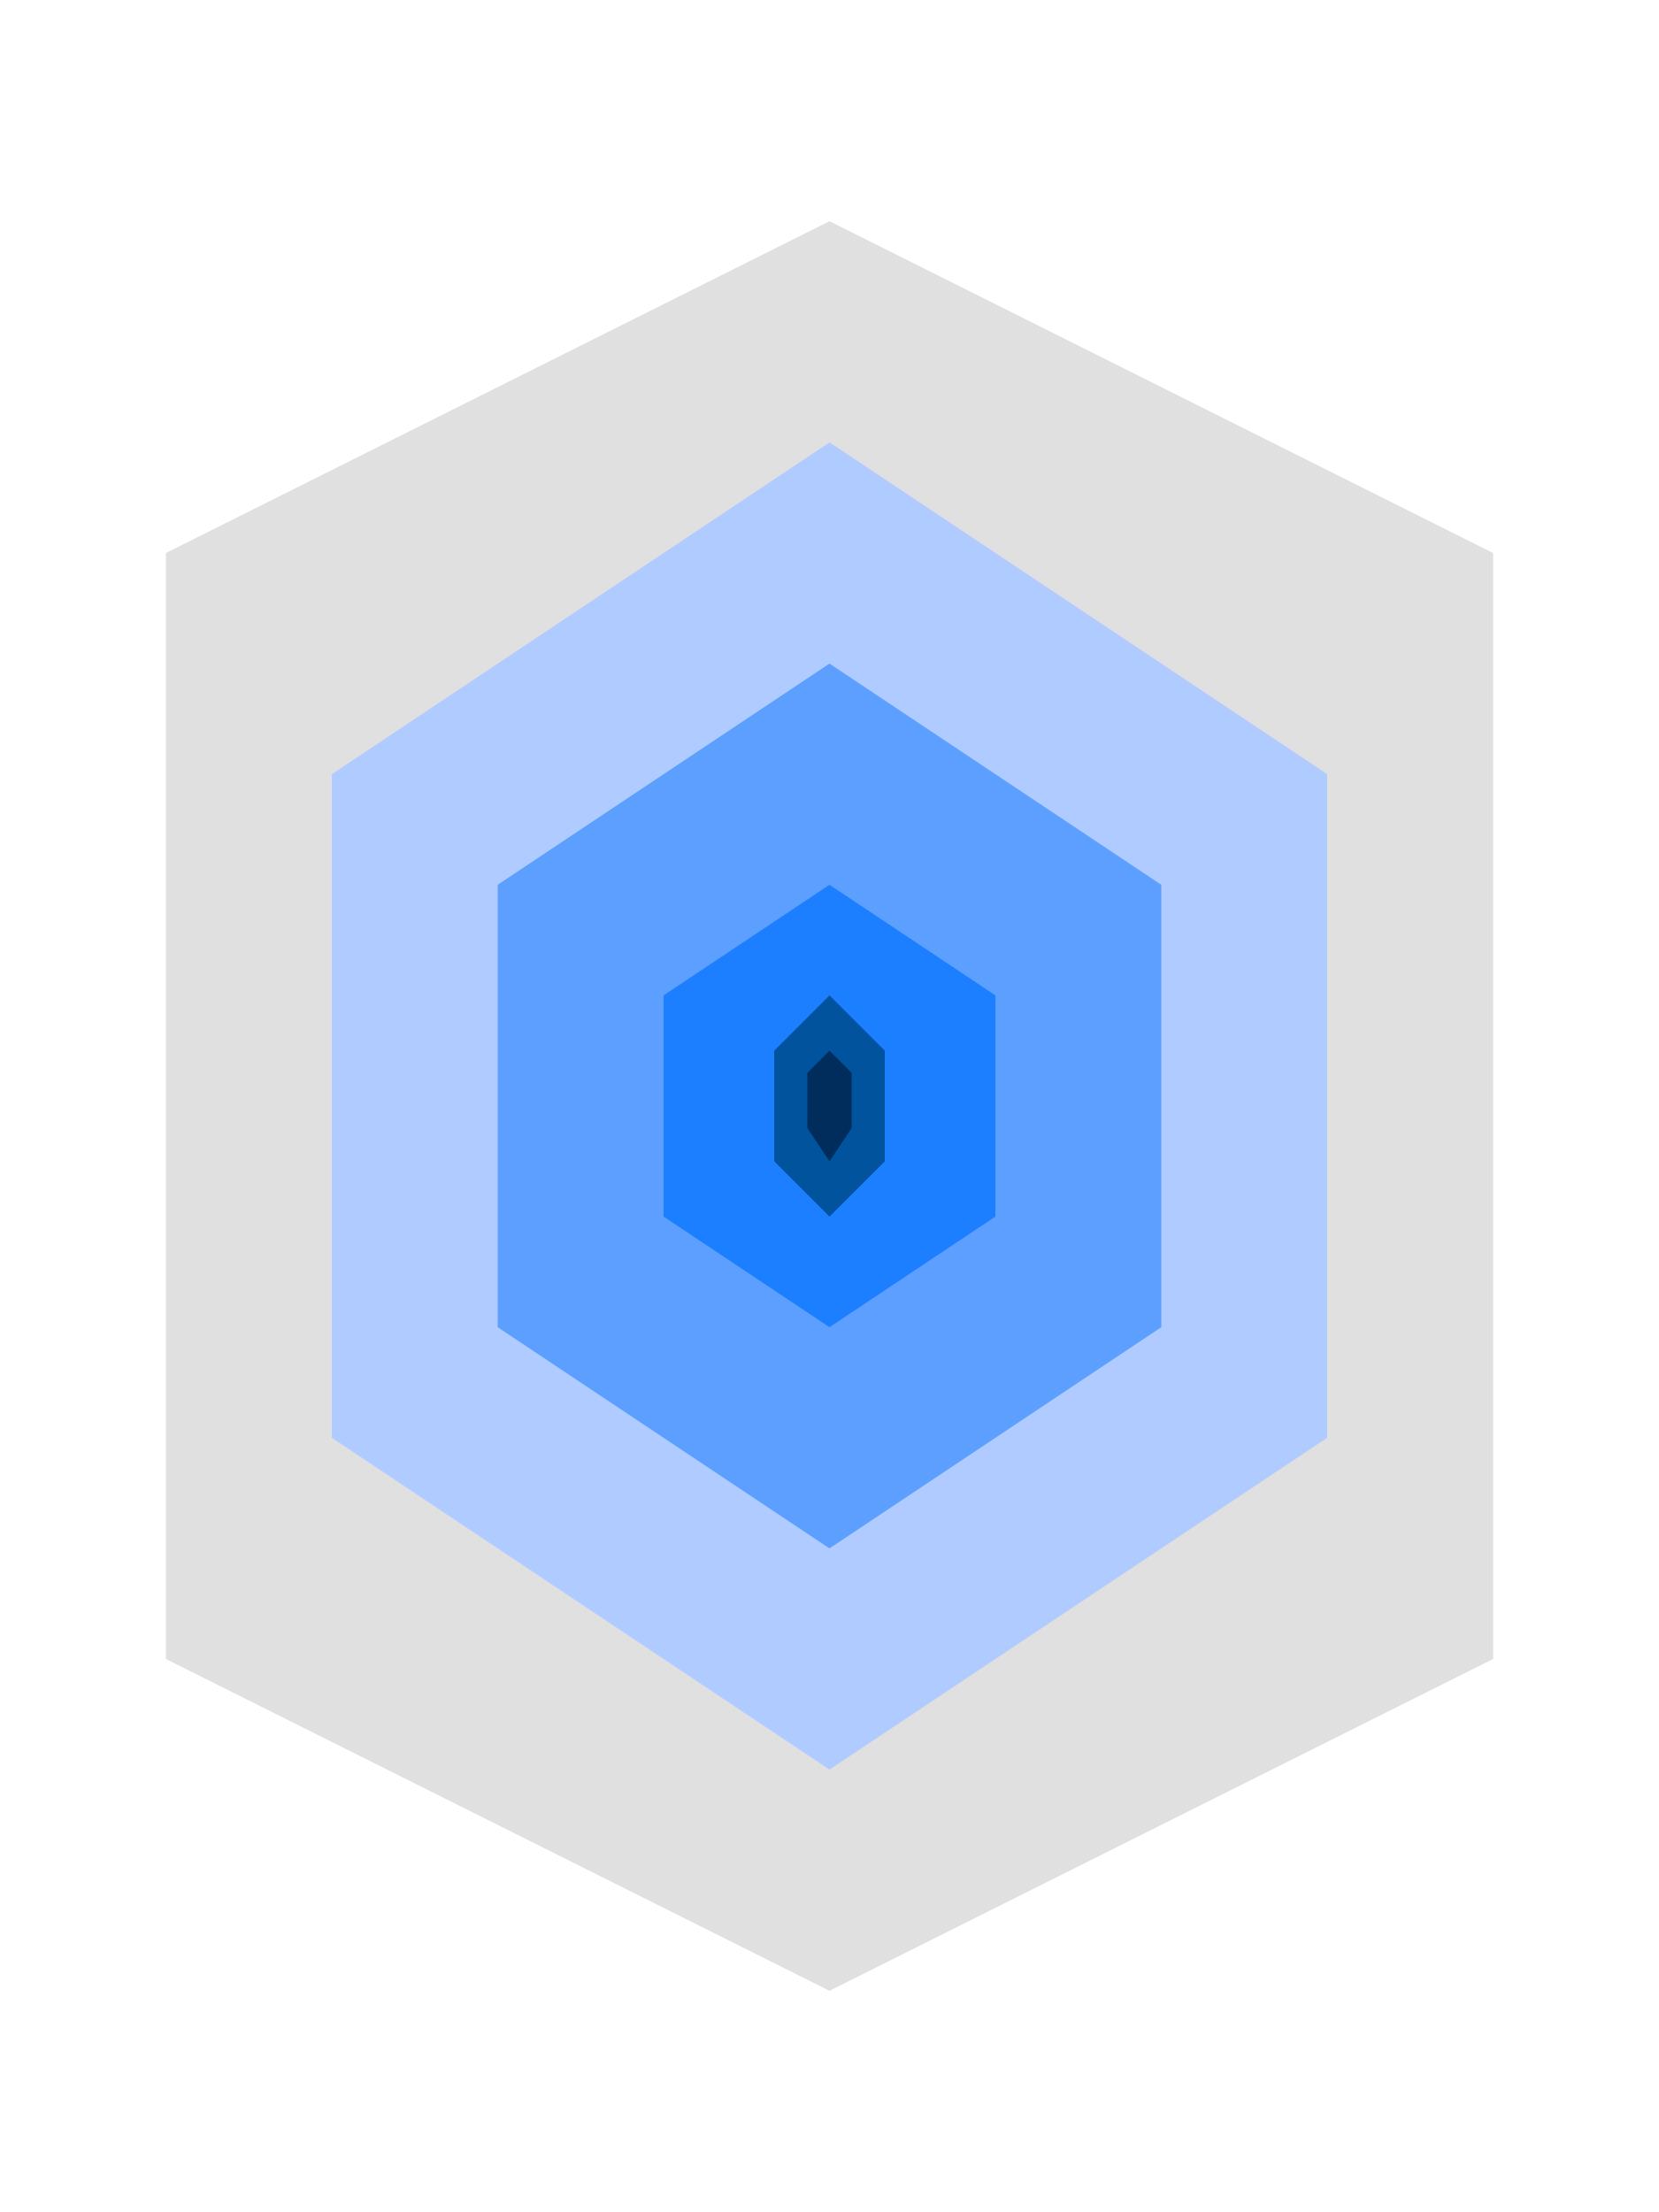
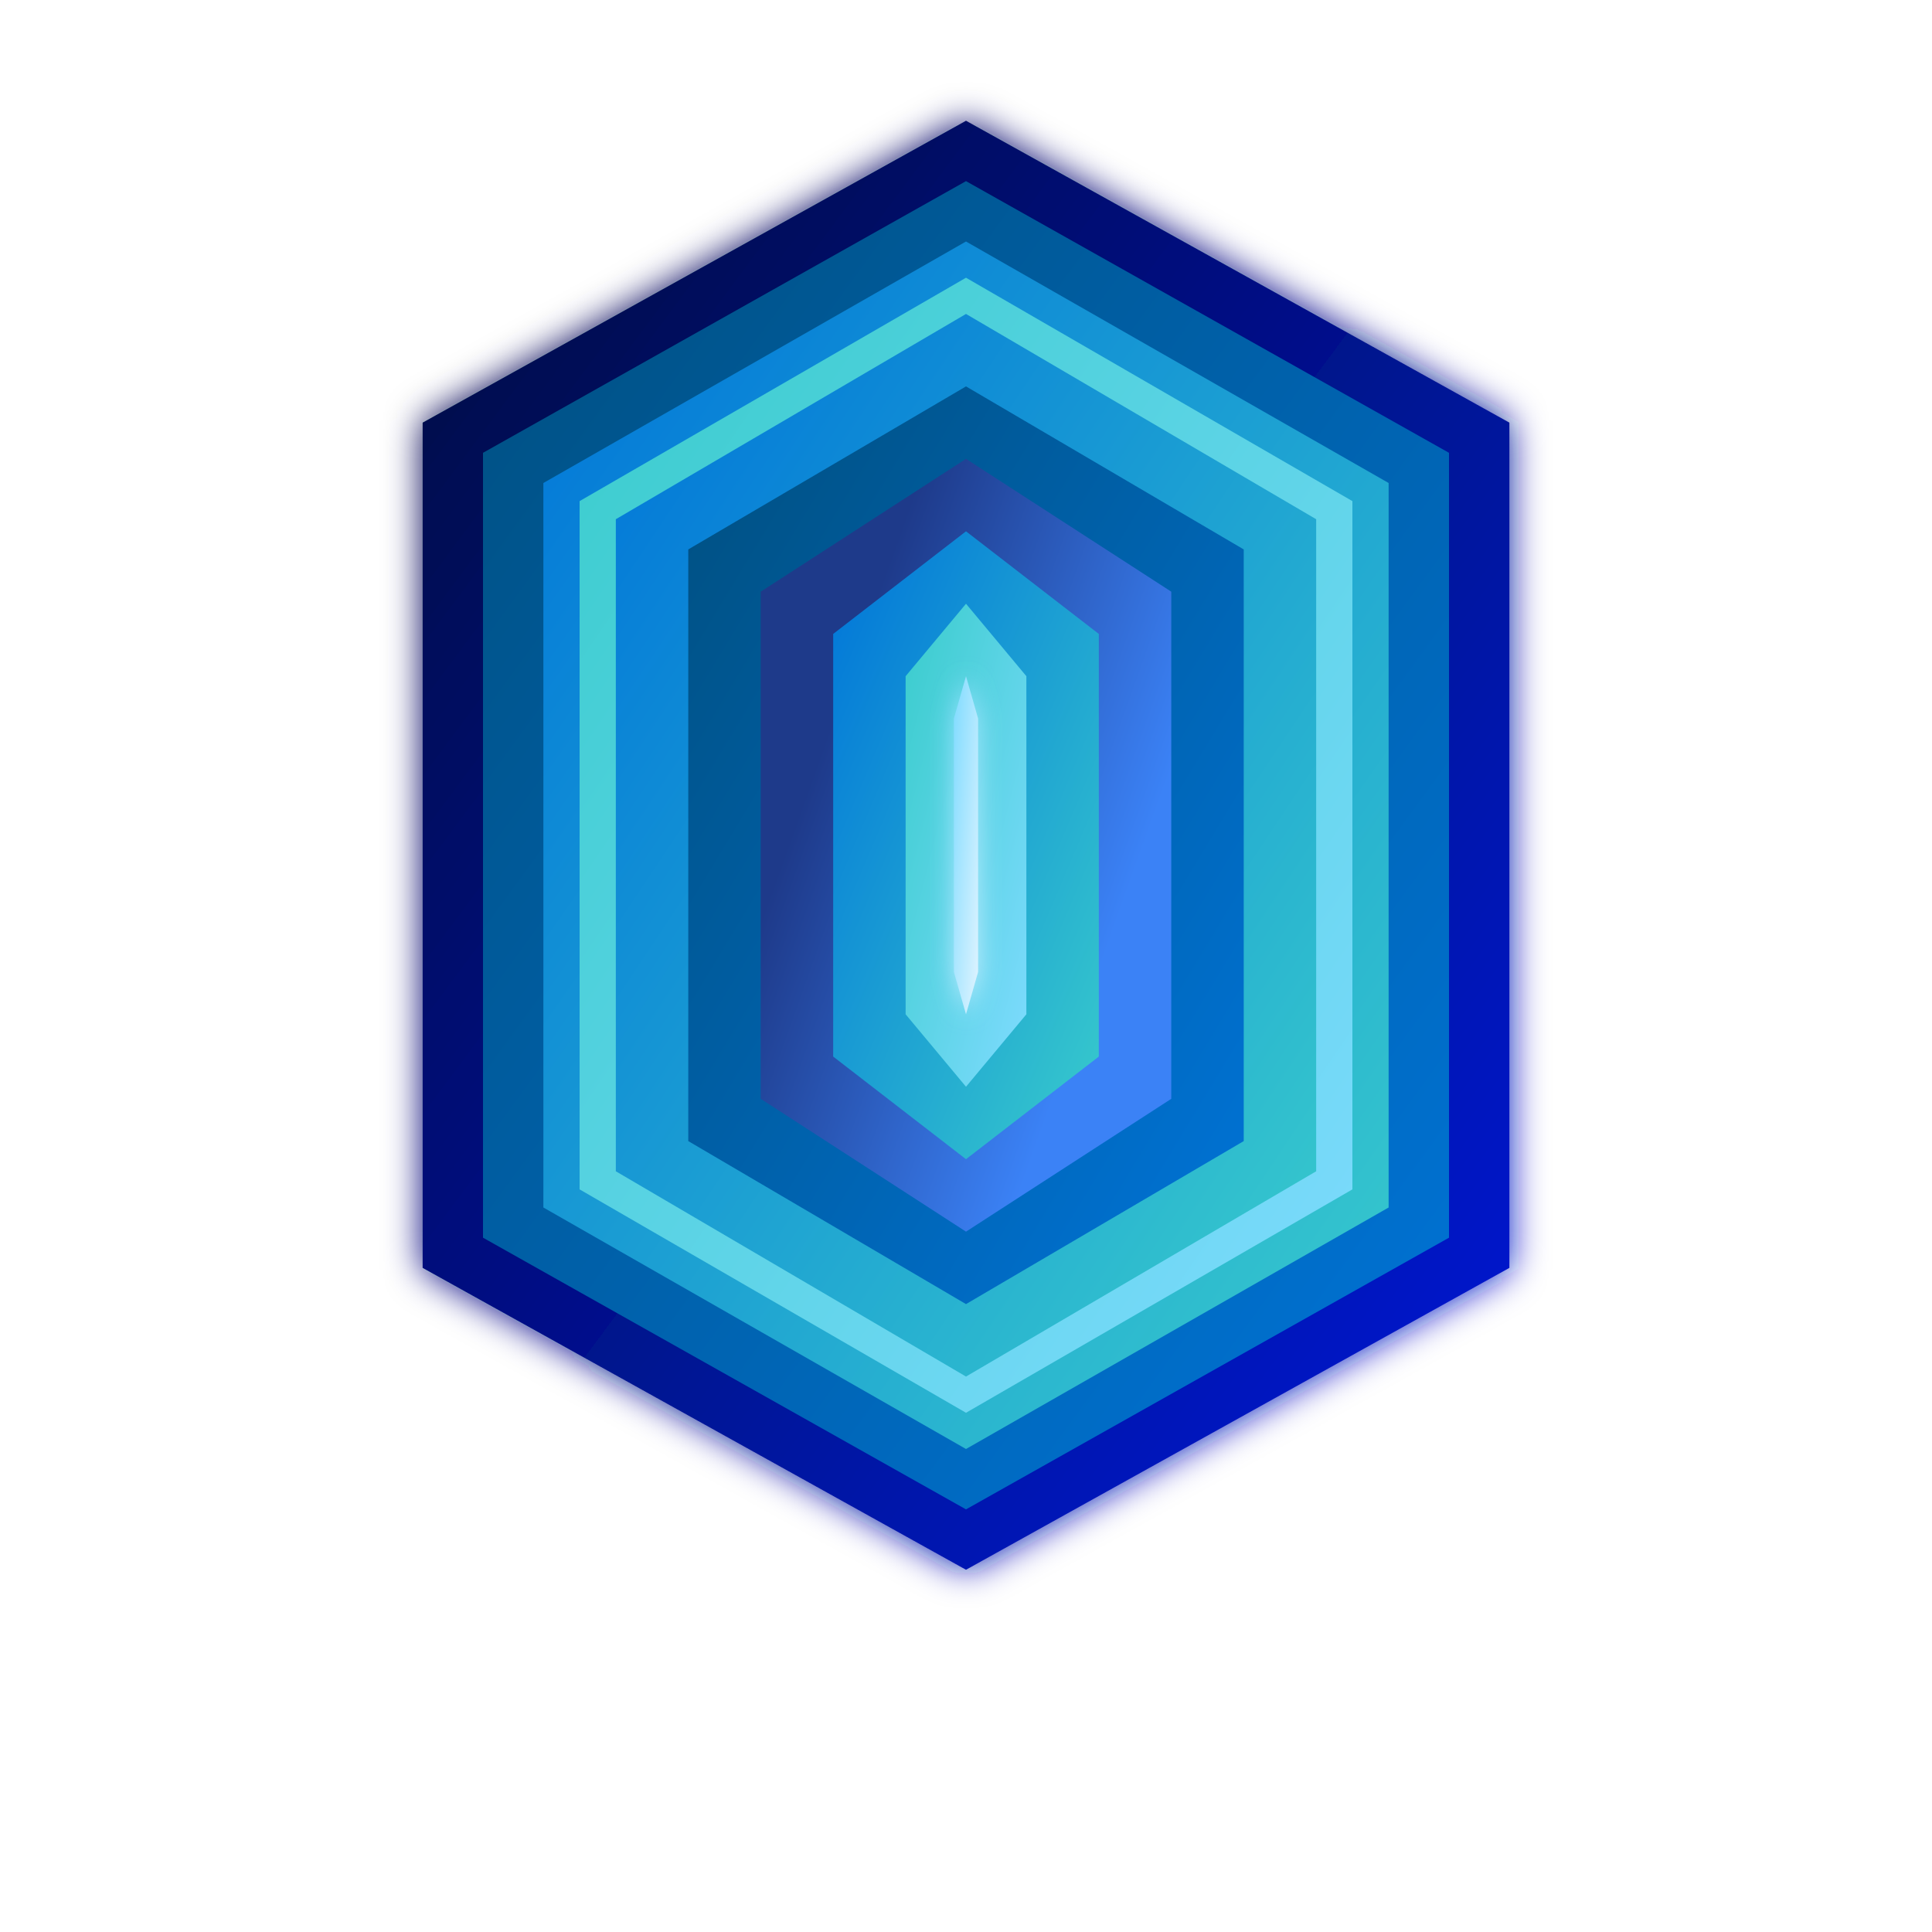
- <svg xmlns="http://www.w3.org/2000/svg" width="150" height="200">
-   <polygon points="75,20 135,50 135,150 75,180 15,150 15,50" fill="#E0E0E0" />
-   <polygon points="75,40 120,70 120,130 75,160 30,130 30,70" fill="#AFCBFF" />
-   <polygon points="75,60 105,80 105,120 75,140 45,120 45,80" fill="#5D9FFF" />
-   <polygon points="75,80 90,90 90,110 75,120 60,110 60,90" fill="#1C7FFF" />
-   <polygon points="75,90 80,95 80,105 75,110 70,105 70,95" fill="#00539C" />
-   <polygon points="75,95 77,97 77,102 75,105 73,102 73,97" fill="#002D5C" />
+ <svg xmlns="http://www.w3.org/2000/svg" width="300px" height="300px" viewBox="0 0 300 320" version="1.1">
+   <defs>
+     <linearGradient id="facet1" x1="0%" y1="0%" x2="100%" y2="100%">
+       <stop offset="0%" style="stop-color:#000F3F; stop-opacity:1" />
+       <stop offset="100%" style="stop-color:#0014D9; stop-opacity:1" />
+     </linearGradient>
+     <linearGradient id="facet2" x1="0%" y1="0%" x2="100%" y2="100%">
+       <stop offset="0%" style="stop-color:#004F7F; stop-opacity:1" />
+       <stop offset="100%" style="stop-color:#0074D9; stop-opacity:1" />
+     </linearGradient>
+     <linearGradient id="facet3" x1="0%" y1="0%" x2="100%" y2="100%">
+       <stop offset="0%" style="stop-color:#0074D9; stop-opacity:1" />
+       <stop offset="100%" style="stop-color:#39CCCC; stop-opacity:1" />
+     </linearGradient>
+     <linearGradient id="facet4" x1="0%" y1="0%" x2="100%" y2="100%">
+       <stop offset="0%" style="stop-color:#39CCCC; stop-opacity:1" />
+       <stop offset="100%" style="stop-color:#7FDBFF; stop-opacity:1" />
+     </linearGradient>
+     <linearGradient id="facet5" x1="0%" y1="0%" x2="100%" y2="100%">
+       <stop offset="0%" style="stop-color:#7FDBFF; stop-opacity:1" />
+       <stop offset="100%" style="stop-color:#E0F4FF; stop-opacity:1" />
+     </linearGradient>
+     <linearGradient id="facet6" x1="20%" y1="30%" x2="80%" y2="70%">
+       <stop offset="0%" style="stop-color:#1E3A8A; stop-opacity:1" />
+       <stop offset="100%" style="stop-color:#3B82F6; stop-opacity:1" />
+     </linearGradient>
+     <linearGradient id="facet7" x1="40%" y1="20%" x2="60%" y2="80%">
+       <stop offset="0%" style="stop-color:#0369A1; stop-opacity:1" />
+       <stop offset="100%" style="stop-color:#0EA5E9; stop-opacity:1" />
+     </linearGradient>
+     <linearGradient id="facet8" x1="30%" y1="40%" x2="70%" y2="60%">
+       <stop offset="0%" style="stop-color:#0891B2; stop-opacity:1" />
+       <stop offset="100%" style="stop-color:#06B6D4; stop-opacity:1" />
+     </linearGradient>
+     <filter id="outerGlow" x="-50%" y="-50%" width="200%" height="200%">
+       <feGaussianBlur stdDeviation="3" result="coloredBlur" />
+       <feMerge>
+         <feMergeNode in="coloredBlur" />
+         <feMergeNode in="SourceGraphic" />
+       </feMerge>
+     </filter>
+     <filter id="coreGlow" x="-100%" y="-100%" width="300%" height="300%">
+       <feGaussianBlur stdDeviation="2" result="coloredBlur" />
+       <feMerge>
+         <feMergeNode in="coloredBlur" />
+         <feMergeNode in="SourceGraphic" />
+       </feMerge>
+     </filter>
+   </defs>
+   <polygon points="150,20 240,70 240,210 150,260 60,210 60,70" fill="url(#facet1)" filter="url(#outerGlow)" />
+   <polygon points="150,30 230,75 230,205 150,250 70,205 70,75" fill="url(#facet2)" />
+   <polygon points="150,40 220,80 220,200 150,240 80,200 80,80" fill="url(#facet3)" />
+   <polygon points="150,46 214,83 214,197 150,234 86,197 86,83" fill="url(#facet4)" />
+   <polygon points="150,52 208,86 208,194 150,228 92,194 92,86" fill="url(#facet3)" />
+   <polygon points="150,64 196,91 196,189 150,216 104,189 104,91" fill="url(#facet2)" />
+   <polygon points="150,76 184,98 184,182 150,204 116,182 116,98" fill="url(#facet6)" />
+   <polygon points="150,88 172,105 172,175 150,192 128,175 128,105" fill="url(#facet3)" />
+   <polygon points="150,100 160,112 160,168 150,180 140,168 140,112" fill="url(#facet4)" />
+   <polygon points="150,112 148,119 148,161 150,168 152,161 152,119" fill="url(#facet5)" filter="url(#coreGlow)" />
</svg>
